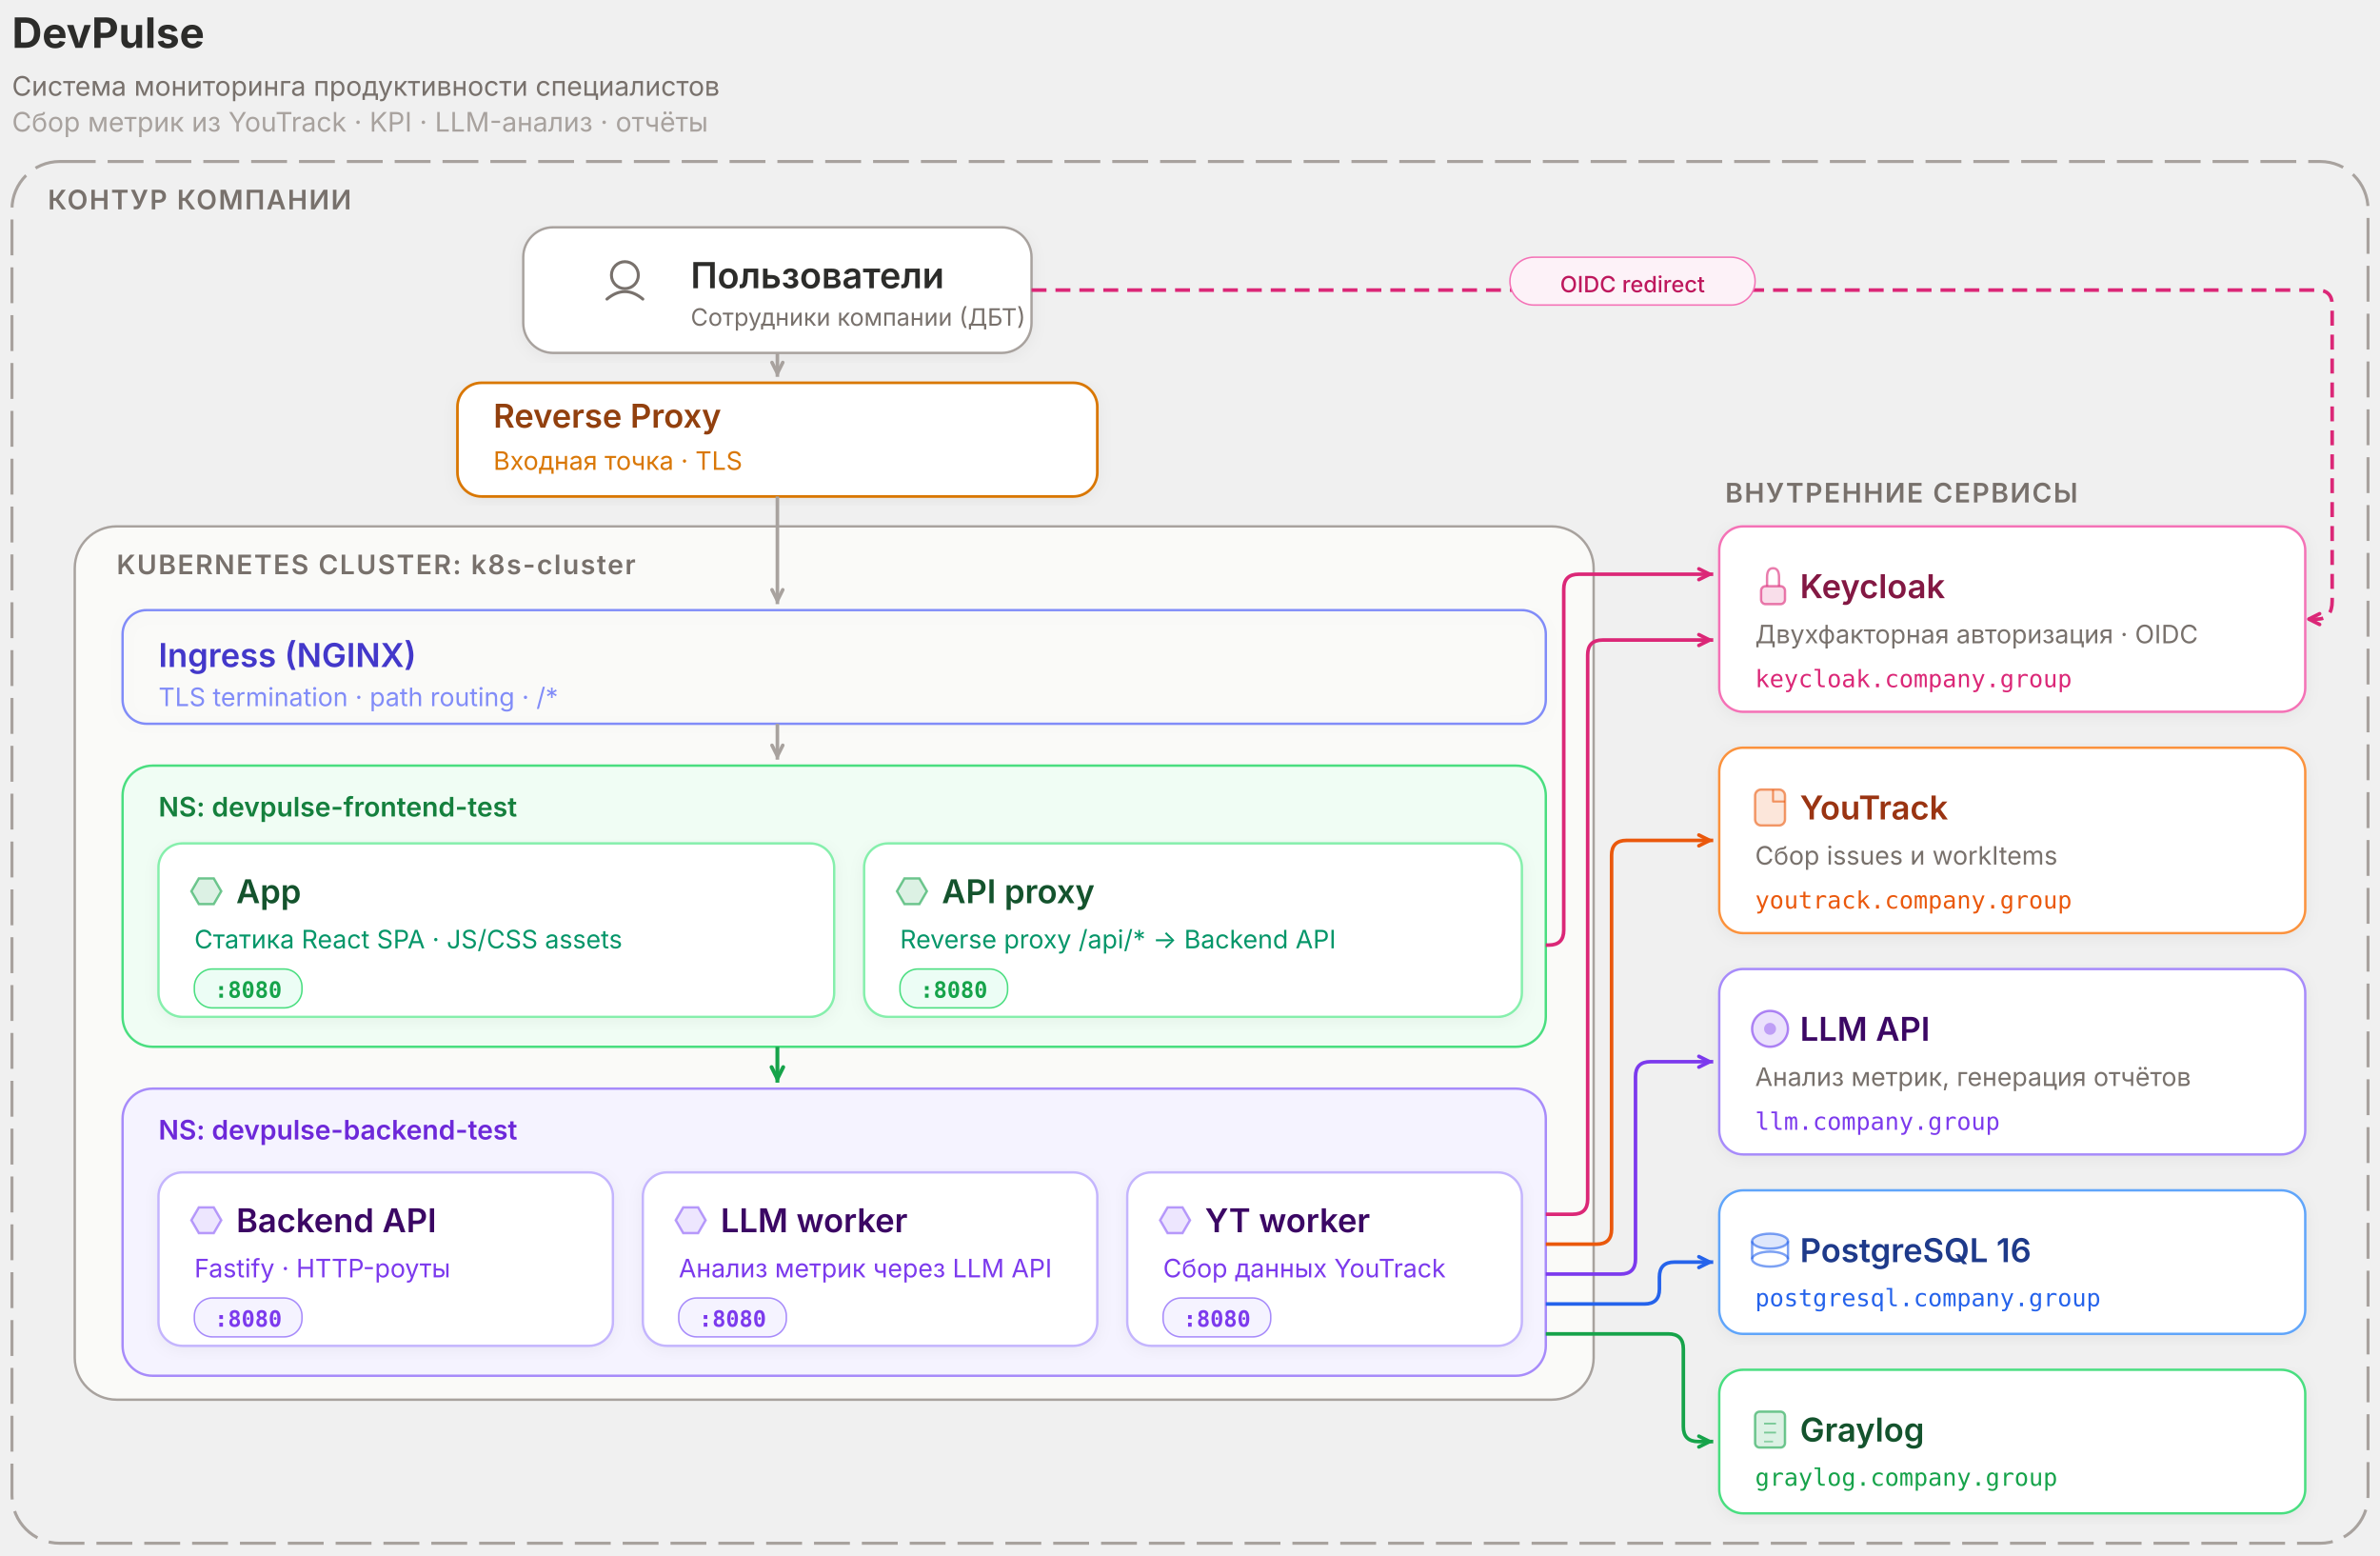
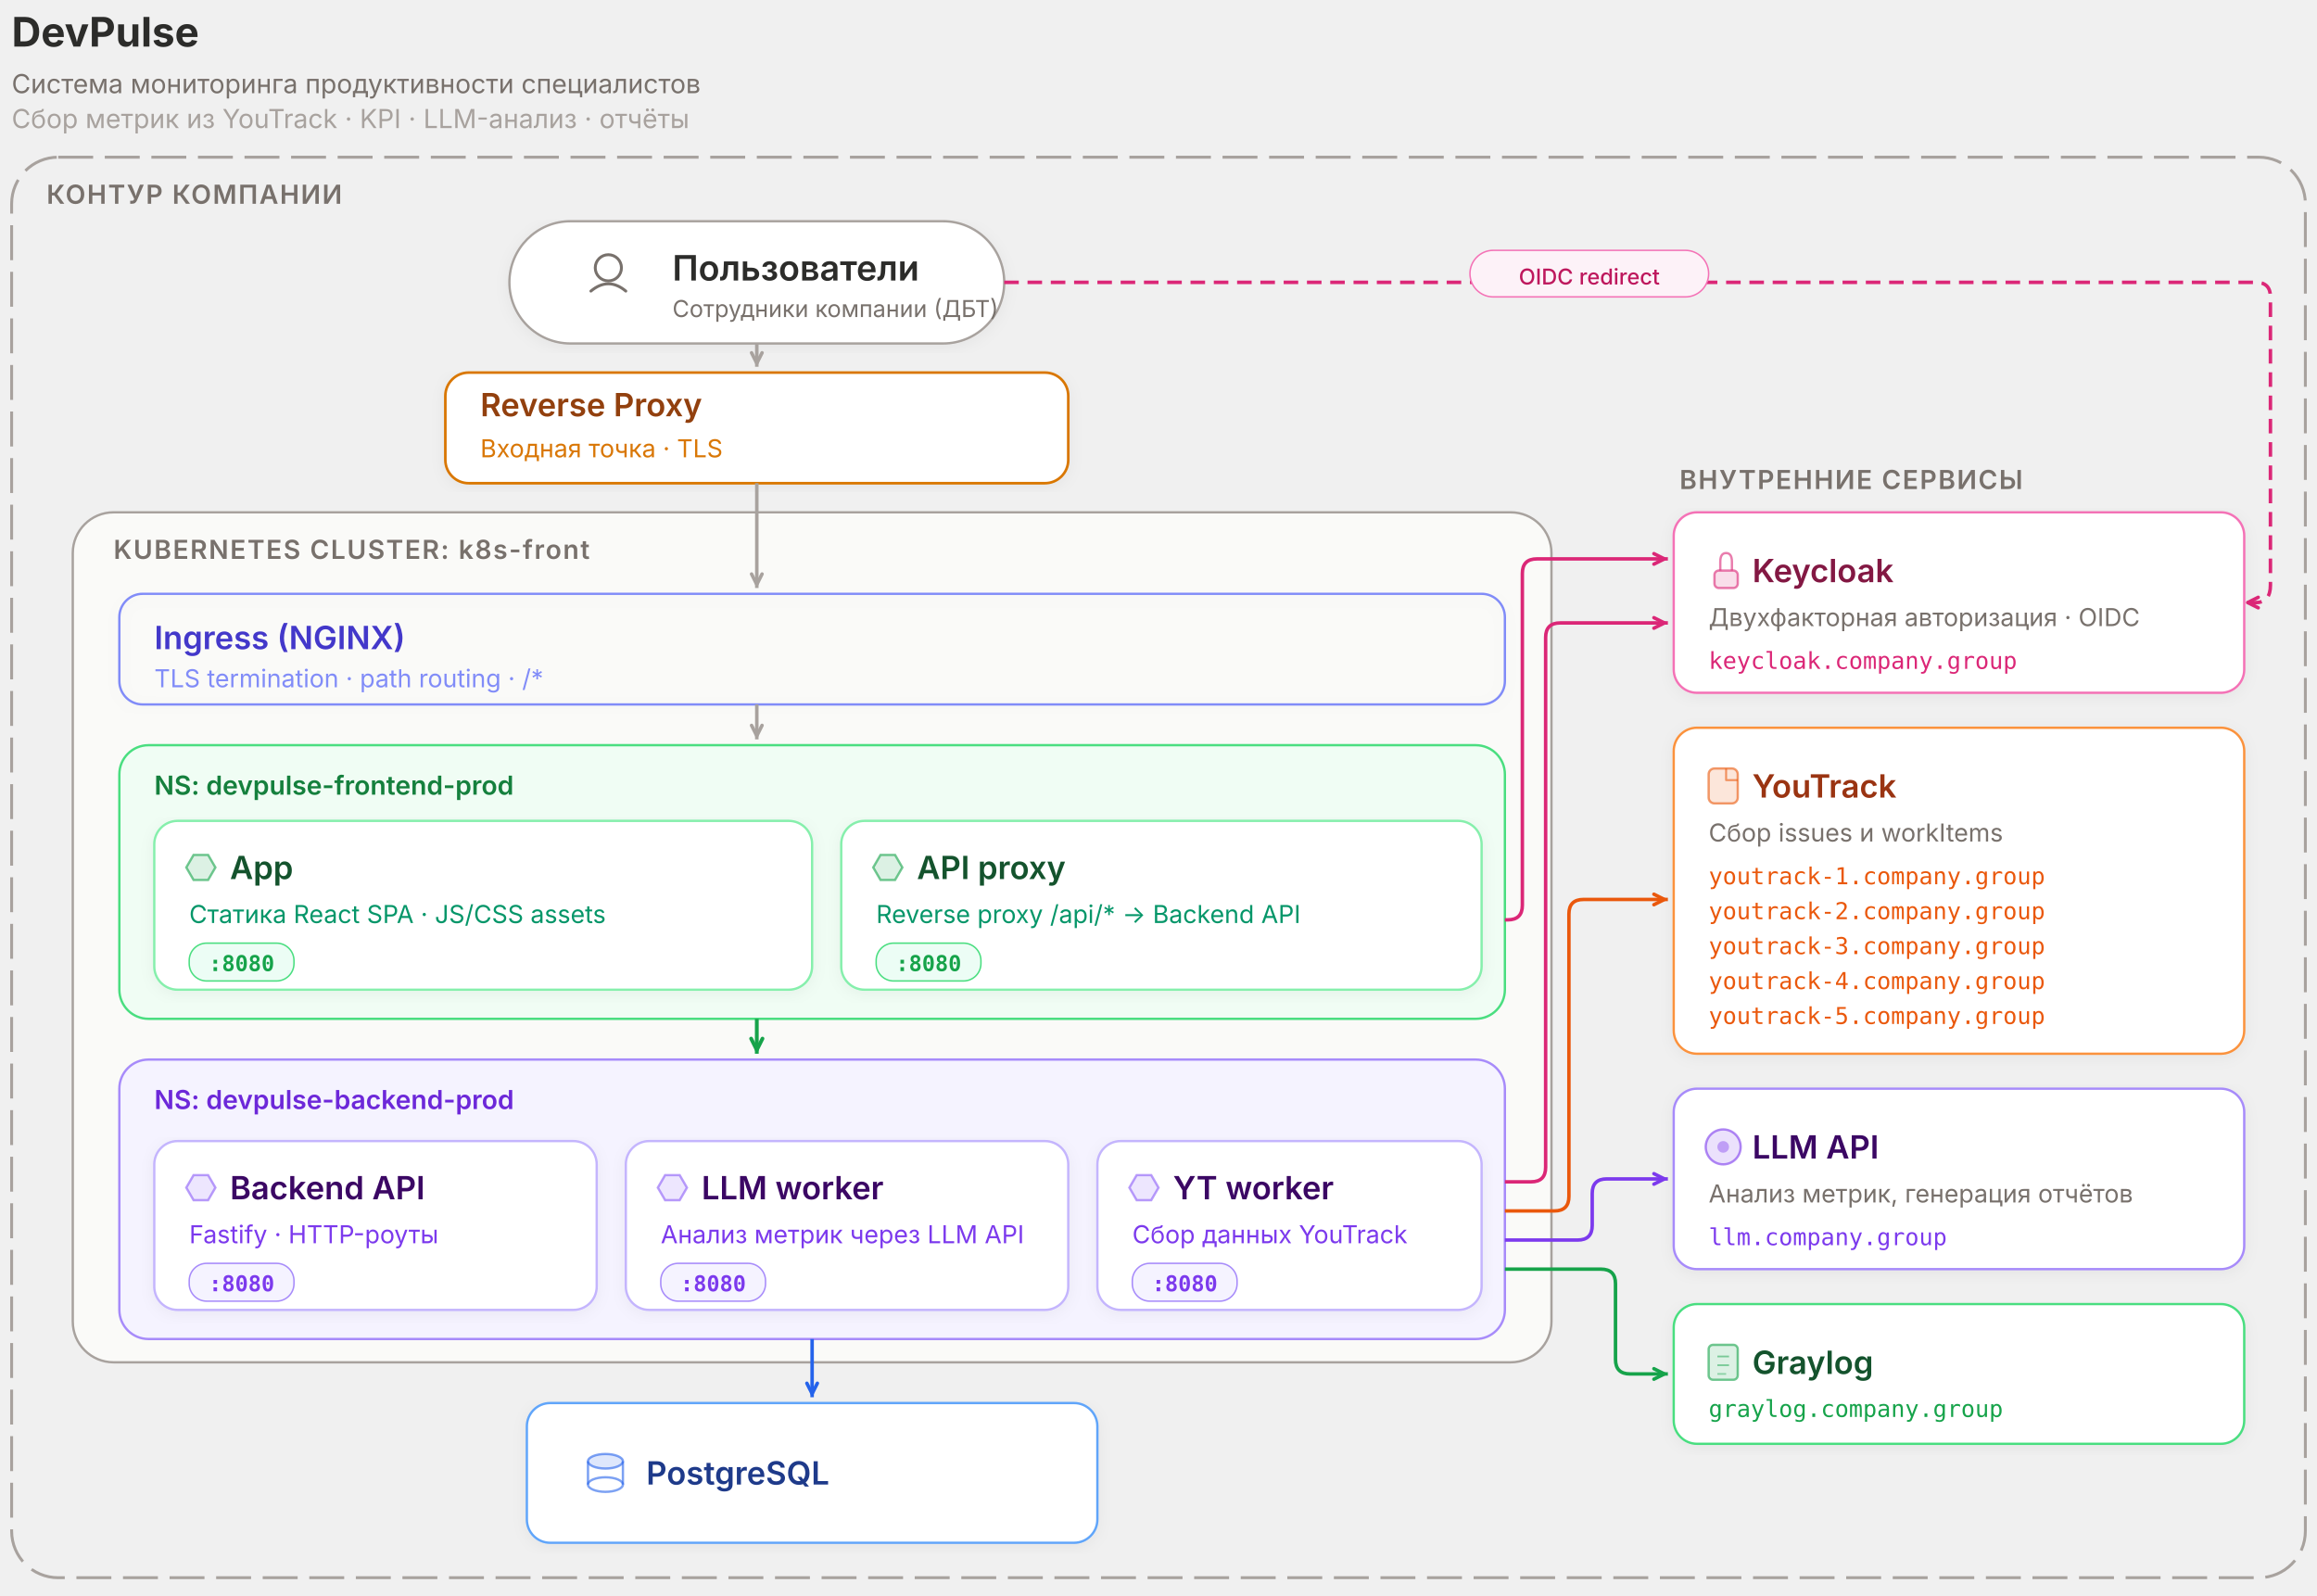
- <svg xmlns="http://www.w3.org/2000/svg" viewBox="0 0 796 520" font-family="'Inter','SF Pro Display','Segoe UI',system-ui,sans-serif">
+ <svg xmlns="http://www.w3.org/2000/svg" viewBox="0 0 796 548" font-family="'Inter','SF Pro Display','Segoe UI',system-ui,sans-serif">
  <defs>
    <marker id="a" viewBox="0 0 10 10" refX="9" refY="5" markerWidth="5" markerHeight="5" orient="auto-start-reverse">
      <path d="M1 2L7 5L1 8" fill="none" stroke="context-stroke" stroke-width="2" stroke-linecap="round" stroke-linejoin="round" />
    </marker>
    <filter id="sh" x="-3%" y="-4%" width="106%" height="112%">
      <feDropShadow dx="0" dy="1" stdDeviation="2.5" flood-opacity="0.05" />
    </filter>
  </defs>
  <text x="4" y="16" font-size="14" font-weight="700" fill="#2c2c2a">DevPulse</text>
  <text x="4" y="32" font-size="9" fill="#78716c">Система мониторинга продуктивности специалистов</text>
  <text x="4" y="44" font-size="9" fill="#a8a29e">Сбор метрик из YouTrack · KPI · LLM-анализ · отчёты</text>
-   <rect x="4" y="54" width="788" height="462" rx="16" fill="none" stroke="#a8a29e" stroke-width="1" stroke-dasharray="12 4" />
+   <rect x="4" y="54" width="788" height="488" rx="16" fill="none" stroke="#a8a29e" stroke-width="1" stroke-dasharray="12 4" />
  <text x="16" y="70" font-size="9" font-weight="600" fill="#78716c" letter-spacing="0.5">КОНТУР КОМПАНИИ</text>
  <g transform="translate(5, 72)">
    <g filter="url(#sh)">
-       <rect x="170" y="4" width="170" height="42" rx="10" fill="#fff" stroke="#a8a29e" stroke-width="0.8" />
+       <rect x="170" y="4" width="170" height="42" rx="21" fill="#fff" stroke="#a8a29e" stroke-width="0.8" />
    </g>
    <circle cx="204" cy="20" r="4.5" fill="none" stroke="#78716c" stroke-width="1" />
    <path d="M198 28 Q204 23 210 28" fill="none" stroke="#78716c" stroke-width="1" stroke-linecap="round" />
    <text x="226" y="20" font-size="12" font-weight="600" fill="#2c2c2a" dominant-baseline="central">Пользователи</text>
    <text x="226" y="34" font-size="8" fill="#78716c" dominant-baseline="central">Сотрудники компании (ДБТ)</text>
    <g filter="url(#sh)">
      <rect x="148" y="56" width="214" height="38" rx="8" fill="#fff" stroke="#d97706" stroke-width="0.9" />
    </g>
    <text x="160" y="67" font-size="11" font-weight="600" fill="#92400e" dominant-baseline="central">Reverse Proxy</text>
    <text x="160" y="82" font-size="8.5" fill="#d97706" dominant-baseline="central">Входная точка · TLS</text>
    <rect x="20" y="104" width="508" height="292" rx="14" fill="#fafaf8" stroke="#a8a29e" stroke-width="0.8" />
-     <text x="34" y="120" font-size="9" font-weight="600" fill="#78716c" letter-spacing="0.5">KUBERNETES CLUSTER: k8s-cluster</text>
+     <text x="34" y="120" font-size="9" font-weight="600" fill="#78716c" letter-spacing="0.5">KUBERNETES CLUSTER: k8s-front</text>
    <g filter="url(#sh)">
      <rect x="36" y="132" width="476" height="38" rx="8" fill="none" stroke="#818cf8" stroke-width="0.8" />
    </g>
    <text x="48" y="147" font-size="11" font-weight="600" fill="#4338ca" dominant-baseline="central">Ingress (NGINX)</text>
    <text x="48" y="161" font-size="8.5" fill="#818cf8" dominant-baseline="central">TLS termination · path routing · /*</text>
    <rect x="36" y="184" width="476" height="94" rx="10" fill="#f0fdf4" stroke="#4ade80" stroke-width="0.8" />
-     <text x="48" y="201" font-size="9" font-weight="600" fill="#15803d" letter-spacing="0">NS: devpulse-frontend-test</text>
+     <text x="48" y="201" font-size="9" font-weight="600" fill="#15803d" letter-spacing="0">NS: devpulse-frontend-prod</text>
    <g filter="url(#sh)">
      <rect x="48" y="210" width="226" height="58" rx="8" fill="#fff" stroke="#86efac" stroke-width="0.8" />
    </g>
    <path d="M69 226 L66.5 230.3 L61.5 230.3 L59 226 L61.5 221.7 L66.5 221.7 Z" fill="#16a34a" fill-opacity="0.15" stroke="#16a34a" stroke-width="0.8" stroke-opacity="0.6" />
    <text x="74" y="226" font-size="11" font-weight="600" fill="#14532d" dominant-baseline="central">App</text>
    <text x="60" y="242" font-size="8.5" fill="#059669" dominant-baseline="central">Статика React SPA · JS/CSS assets</text>
    <rect x="60" y="252" width="36" height="13" rx="6" fill="#ecfdf5" stroke="#4ade80" stroke-width="0.5" />
    <text x="78" y="259" font-size="7.5" font-weight="600" fill="#16a34a" text-anchor="middle" dominant-baseline="central" font-family="'SF Mono','Consolas',monospace">:8080</text>
    <g filter="url(#sh)">
      <rect x="284" y="210" width="220" height="58" rx="8" fill="#fff" stroke="#86efac" stroke-width="0.8" />
    </g>
    <path d="M305 226 L302.5 230.3 L297.5 230.3 L295 226 L297.5 221.7 L302.5 221.7 Z" fill="#16a34a" fill-opacity="0.15" stroke="#16a34a" stroke-width="0.8" stroke-opacity="0.6" />
    <text x="310" y="226" font-size="11" font-weight="600" fill="#14532d" dominant-baseline="central">API proxy</text>
    <text x="296" y="242" font-size="8.5" fill="#059669" dominant-baseline="central">Reverse proxy /api/* → Backend API</text>
    <rect x="296" y="252" width="36" height="13" rx="6" fill="#ecfdf5" stroke="#4ade80" stroke-width="0.5" />
    <text x="314" y="259" font-size="7.5" font-weight="600" fill="#16a34a" text-anchor="middle" dominant-baseline="central" font-family="'SF Mono','Consolas',monospace">:8080</text>
    <rect x="36" y="292" width="476" height="96" rx="10" fill="#f5f3ff" stroke="#a78bfa" stroke-width="0.8" />
-     <text x="48" y="309" font-size="9" font-weight="600" fill="#6d28d9" letter-spacing="0">NS: devpulse-backend-test</text>
+     <text x="48" y="309" font-size="9" font-weight="600" fill="#6d28d9" letter-spacing="0">NS: devpulse-backend-prod</text>
    <g filter="url(#sh)">
      <rect x="48" y="320" width="152" height="58" rx="8" fill="#fff" stroke="#c4b5fd" stroke-width="0.8" />
    </g>
    <path d="M69 336 L66.5 340.3 L61.5 340.3 L59 336 L61.5 331.7 L66.5 331.7 Z" fill="#8b5cf6" fill-opacity="0.15" stroke="#8b5cf6" stroke-width="0.8" stroke-opacity="0.6" />
    <text x="74" y="336" font-size="11" font-weight="600" fill="#3b0764" dominant-baseline="central">Backend API</text>
    <text x="60" y="352" font-size="8.5" fill="#7c3aed" dominant-baseline="central">Fastify · HTTP-роуты</text>
    <rect x="60" y="362" width="36" height="13" rx="6" fill="#f5f3ff" stroke="#a78bfa" stroke-width="0.5" />
    <text x="78" y="369" font-size="7.5" font-weight="600" fill="#7c3aed" text-anchor="middle" dominant-baseline="central" font-family="'SF Mono','Consolas',monospace">:8080</text>
    <g filter="url(#sh)">
      <rect x="210" y="320" width="152" height="58" rx="8" fill="#fff" stroke="#c4b5fd" stroke-width="0.8" />
    </g>
    <path d="M231 336 L228.5 340.3 L223.5 340.3 L221 336 L223.5 331.7 L228.5 331.7 Z" fill="#8b5cf6" fill-opacity="0.15" stroke="#8b5cf6" stroke-width="0.8" stroke-opacity="0.6" />
    <text x="236" y="336" font-size="11" font-weight="600" fill="#3b0764" dominant-baseline="central">LLM worker</text>
    <text x="222" y="352" font-size="8.5" fill="#7c3aed" dominant-baseline="central">Анализ метрик через LLM API</text>
    <rect x="222" y="362" width="36" height="13" rx="6" fill="#f5f3ff" stroke="#a78bfa" stroke-width="0.5" />
    <text x="240" y="369" font-size="7.5" font-weight="600" fill="#7c3aed" text-anchor="middle" dominant-baseline="central" font-family="'SF Mono','Consolas',monospace">:8080</text>
    <g filter="url(#sh)">
      <rect x="372" y="320" width="132" height="58" rx="8" fill="#fff" stroke="#c4b5fd" stroke-width="0.8" />
    </g>
    <path d="M393 336 L390.5 340.3 L385.5 340.3 L383 336 L385.5 331.7 L390.5 331.7 Z" fill="#8b5cf6" fill-opacity="0.15" stroke="#8b5cf6" stroke-width="0.8" stroke-opacity="0.6" />
    <text x="398" y="336" font-size="11" font-weight="600" fill="#3b0764" dominant-baseline="central">YT worker</text>
    <text x="384" y="352" font-size="8.5" fill="#7c3aed" dominant-baseline="central">Сбор данных YouTrack</text>
    <rect x="384" y="362" width="36" height="13" rx="6" fill="#f5f3ff" stroke="#a78bfa" stroke-width="0.5" />
    <text x="402" y="369" font-size="7.5" font-weight="600" fill="#7c3aed" text-anchor="middle" dominant-baseline="central" font-family="'SF Mono','Consolas',monospace">:8080</text>
    <text x="572" y="96" font-size="9" font-weight="600" fill="#78716c" letter-spacing="0.5">ВНУТРЕННИЕ СЕРВИСЫ</text>
    <g filter="url(#sh)">
      <rect x="570" y="104" width="196" height="62" rx="8" fill="#fff" stroke="#f472b6" stroke-width="0.8" />
    </g>
    <rect x="584" y="124" width="8" height="6" rx="1.5" fill="#db2777" fill-opacity="0.15" stroke="#db2777" stroke-width="0.8" stroke-opacity="0.6" />
    <path d="M586 124 L586 121 Q586 118 588 118 Q590 118 590 121 L590 124" fill="none" stroke="#db2777" stroke-width="0.8" stroke-opacity="0.6" />
    <text x="597" y="124" font-size="11" font-weight="600" fill="#831843" dominant-baseline="central">Keycloak</text>
    <text x="582" y="140" font-size="8.5" fill="#78716c" dominant-baseline="central">Двухфакторная авторизация · OIDC</text>
    <text x="582" y="155" font-size="8" fill="#db2777" dominant-baseline="central" font-family="'SF Mono','Consolas',monospace">keycloak.company.group</text>
    <g filter="url(#sh)">
-       <rect x="570" y="178" width="196" height="62" rx="8" fill="#fff" stroke="#fb923c" stroke-width="0.8" />
+       <rect x="570" y="178" width="196" height="112" rx="8" fill="#fff" stroke="#fb923c" stroke-width="0.8" />
    </g>
    <rect x="582" y="192" width="10" height="12" rx="2" fill="#ea580c" fill-opacity="0.15" stroke="#ea580c" stroke-width="0.8" stroke-opacity="0.6" />
    <path d="M588 192 L588 196 L592 196" fill="none" stroke="#ea580c" stroke-width="0.7" stroke-opacity="0.6" stroke-linejoin="round" />
    <text x="597" y="198" font-size="11" font-weight="600" fill="#9a3412" dominant-baseline="central">YouTrack</text>
    <text x="582" y="214" font-size="8.5" fill="#78716c" dominant-baseline="central">Сбор issues и workItems</text>
-     <text x="582" y="229" font-size="8" fill="#ea580c" dominant-baseline="central" font-family="'SF Mono','Consolas',monospace">youtrack.company.group</text>
+     <text x="582" y="229" font-size="8" fill="#ea580c" dominant-baseline="central" font-family="'SF Mono','Consolas',monospace">youtrack-1.company.group</text>
+     <text x="582" y="241" font-size="8" fill="#ea580c" dominant-baseline="central" font-family="'SF Mono','Consolas',monospace">youtrack-2.company.group</text>
+     <text x="582" y="253" font-size="8" fill="#ea580c" dominant-baseline="central" font-family="'SF Mono','Consolas',monospace">youtrack-3.company.group</text>
+     <text x="582" y="265" font-size="8" fill="#ea580c" dominant-baseline="central" font-family="'SF Mono','Consolas',monospace">youtrack-4.company.group</text>
+     <text x="582" y="277" font-size="8" fill="#ea580c" dominant-baseline="central" font-family="'SF Mono','Consolas',monospace">youtrack-5.company.group</text>
    <g filter="url(#sh)">
-       <rect x="570" y="252" width="196" height="62" rx="8" fill="#fff" stroke="#a78bfa" stroke-width="0.8" />
+       <rect x="570" y="302" width="196" height="62" rx="8" fill="#fff" stroke="#a78bfa" stroke-width="0.8" />
    </g>
-     <circle cx="587" cy="272" r="6" fill="#7c3aed" fill-opacity="0.15" stroke="#7c3aed" stroke-width="0.8" stroke-opacity="0.6" />
-     <circle cx="587" cy="272" r="2" fill="#7c3aed" opacity="0.4" />
-     <text x="597" y="272" font-size="11" font-weight="600" fill="#3b0764" dominant-baseline="central">LLM API</text>
-     <text x="582" y="288" font-size="8.5" fill="#78716c" dominant-baseline="central">Анализ метрик, генерация отчётов</text>
-     <text x="582" y="303" font-size="8" fill="#7c3aed" dominant-baseline="central" font-family="'SF Mono','Consolas',monospace">llm.company.group</text>
+     <circle cx="587" cy="322" r="6" fill="#7c3aed" fill-opacity="0.15" stroke="#7c3aed" stroke-width="0.8" stroke-opacity="0.6" />
+     <circle cx="587" cy="322" r="2" fill="#7c3aed" opacity="0.4" />
+     <text x="597" y="322" font-size="11" font-weight="600" fill="#3b0764" dominant-baseline="central">LLM API</text>
+     <text x="582" y="338" font-size="8.5" fill="#78716c" dominant-baseline="central">Анализ метрик, генерация отчётов</text>
+     <text x="582" y="353" font-size="8" fill="#7c3aed" dominant-baseline="central" font-family="'SF Mono','Consolas',monospace">llm.company.group</text>
    <g filter="url(#sh)">
-       <rect x="570" y="326" width="196" height="48" rx="8" fill="#fff" stroke="#60a5fa" stroke-width="0.8" />
+       <rect x="570" y="376" width="196" height="48" rx="8" fill="#fff" stroke="#4ade80" stroke-width="0.8" />
    </g>
-     <ellipse cx="587" cy="343" rx="6" ry="2.5" fill="#2563eb" fill-opacity="0.15" stroke="#2563eb" stroke-width="0.8" stroke-opacity="0.6" />
-     <path d="M581 343 L581 349 M593 343 L593 349" fill="none" stroke="#2563eb" stroke-width="0.8" stroke-opacity="0.6" />
-     <ellipse cx="587" cy="349" rx="6" ry="2.5" fill="none" stroke="#2563eb" stroke-width="0.8" stroke-opacity="0.6" />
-     <text x="597" y="346" font-size="11" font-weight="600" fill="#1e3a8a" dominant-baseline="central">PostgreSQL 16</text>
-     <text x="582" y="362" font-size="8" fill="#2563eb" dominant-baseline="central" font-family="'SF Mono','Consolas',monospace">postgresql.company.group</text>
+     <rect x="582" y="390" width="10" height="12" rx="1.5" fill="#16a34a" fill-opacity="0.15" stroke="#16a34a" stroke-width="0.8" stroke-opacity="0.6" />
+     <line x1="585" y1="394" x2="589" y2="394" stroke="#16a34a" stroke-width="0.6" stroke-opacity="0.5" />
+     <line x1="585" y1="397" x2="589" y2="397" stroke="#16a34a" stroke-width="0.6" stroke-opacity="0.5" />
+     <line x1="585" y1="400" x2="588" y2="400" stroke="#16a34a" stroke-width="0.6" stroke-opacity="0.4" />
+     <text x="597" y="396" font-size="11" font-weight="600" fill="#14532d" dominant-baseline="central">Graylog</text>
+     <text x="582" y="412" font-size="8" fill="#16a34a" dominant-baseline="central" font-family="'SF Mono','Consolas',monospace">graylog.company.group</text>
    <g filter="url(#sh)">
-       <rect x="570" y="386" width="196" height="48" rx="8" fill="#fff" stroke="#4ade80" stroke-width="0.8" />
+       <rect x="176" y="410" width="196" height="48" rx="8" fill="#fff" stroke="#60a5fa" stroke-width="0.8" />
    </g>
-     <rect x="582" y="400" width="10" height="12" rx="1.5" fill="#16a34a" fill-opacity="0.15" stroke="#16a34a" stroke-width="0.8" stroke-opacity="0.6" />
-     <line x1="585" y1="404" x2="589" y2="404" stroke="#16a34a" stroke-width="0.6" stroke-opacity="0.5" />
-     <line x1="585" y1="407" x2="589" y2="407" stroke="#16a34a" stroke-width="0.6" stroke-opacity="0.5" />
-     <line x1="585" y1="410" x2="588" y2="410" stroke="#16a34a" stroke-width="0.6" stroke-opacity="0.4" />
-     <text x="597" y="406" font-size="11" font-weight="600" fill="#14532d" dominant-baseline="central">Graylog</text>
-     <text x="582" y="422" font-size="8" fill="#16a34a" dominant-baseline="central" font-family="'SF Mono','Consolas',monospace">graylog.company.group</text>
+     <ellipse cx="203" cy="430" rx="6" ry="2.5" fill="#2563eb" fill-opacity="0.15" stroke="#2563eb" stroke-width="0.8" stroke-opacity="0.6" />
+     <path d="M197 430 L197 438 M209 430 L209 438" fill="none" stroke="#2563eb" stroke-width="0.8" stroke-opacity="0.6" />
+     <ellipse cx="203" cy="438" rx="6" ry="2.5" fill="none" stroke="#2563eb" stroke-width="0.8" stroke-opacity="0.6" />
+     <text x="217" y="434" font-size="11" font-weight="600" fill="#1e3a8a" dominant-baseline="central">PostgreSQL</text>
    <path d="M255 46 L255 54" fill="none" stroke="#a8a29e" stroke-width="1.2" marker-end="url(#a)" />
    <path d="M255 94 L255 130" fill="none" stroke="#a8a29e" stroke-width="1.2" marker-end="url(#a)" />
    <path d="M255 170 L255 182" fill="none" stroke="#a8a29e" stroke-width="1.2" marker-end="url(#a)" />
    <path d="M255 278 L255 290" fill="none" stroke="#16a34a" stroke-width="1.3" marker-end="url(#a)" />
    <path d="M512 334 L521 334 Q526 334 526 329 L526 147 Q526 142 531 142 L568 142" fill="none" stroke="#db2777" stroke-width="1.2" marker-end="url(#a)" />
-     <path d="M512 344 L529 344 Q534 344 534 339 L534 214 Q534 209 539 209 L568 209" fill="none" stroke="#ea580c" stroke-width="1.2" marker-end="url(#a)" />
-     <path d="M512 354 L537 354 Q542 354 542 349 L542 288 Q542 283 547 283 L568 283" fill="none" stroke="#7c3aed" stroke-width="1.2" marker-end="url(#a)" />
-     <path d="M512 364 L545 364 Q550 364 550 359 L550 355 Q550 350 555 350 L568 350" fill="none" stroke="#2563eb" stroke-width="1.2" marker-end="url(#a)" />
-     <path d="M512 374 L553 374 Q558 374 558 379 L558 405 Q558 410 563 410 L568 410" fill="none" stroke="#16a34a" stroke-width="1.2" marker-end="url(#a)" />
+     <path d="M512 344 L529 344 Q534 344 534 339 L534 242 Q534 237 539 237 L568 237" fill="none" stroke="#ea580c" stroke-width="1.2" marker-end="url(#a)" />
+     <path d="M512 354 L537 354 Q542 354 542 349 L542 338 Q542 333 547 333 L568 333" fill="none" stroke="#7c3aed" stroke-width="1.2" marker-end="url(#a)" />
+     <path d="M512 364 L545 364 Q550 364 550 369 L550 395 Q550 400 555 400 L568 400" fill="none" stroke="#16a34a" stroke-width="1.2" marker-end="url(#a)" />
+     <path d="M274 388 L274 408" fill="none" stroke="#2563eb" stroke-width="1.2" marker-end="url(#a)" />
    <path d="M512 244 L513 244 Q518 244 518 239 L518 125 Q518 120 523 120 L568 120" fill="none" stroke="#db2777" stroke-width="1.2" marker-end="url(#a)" />
    <path d="M340 25 L770 25 Q775 25 775 30 L775 129 Q775 135 770 135 L766 135" fill="none" stroke="#db2777" stroke-width="1.2" stroke-dasharray="5 3" marker-end="url(#a)" />
    <rect x="500" y="14" width="82" height="16" rx="8" fill="#fdf2f8" stroke="#f472b6" stroke-width="0.5" />
    <text x="541" y="23" font-size="7.5" font-weight="500" fill="#be185d" text-anchor="middle" dominant-baseline="central">OIDC redirect</text>
  </g>
</svg>
